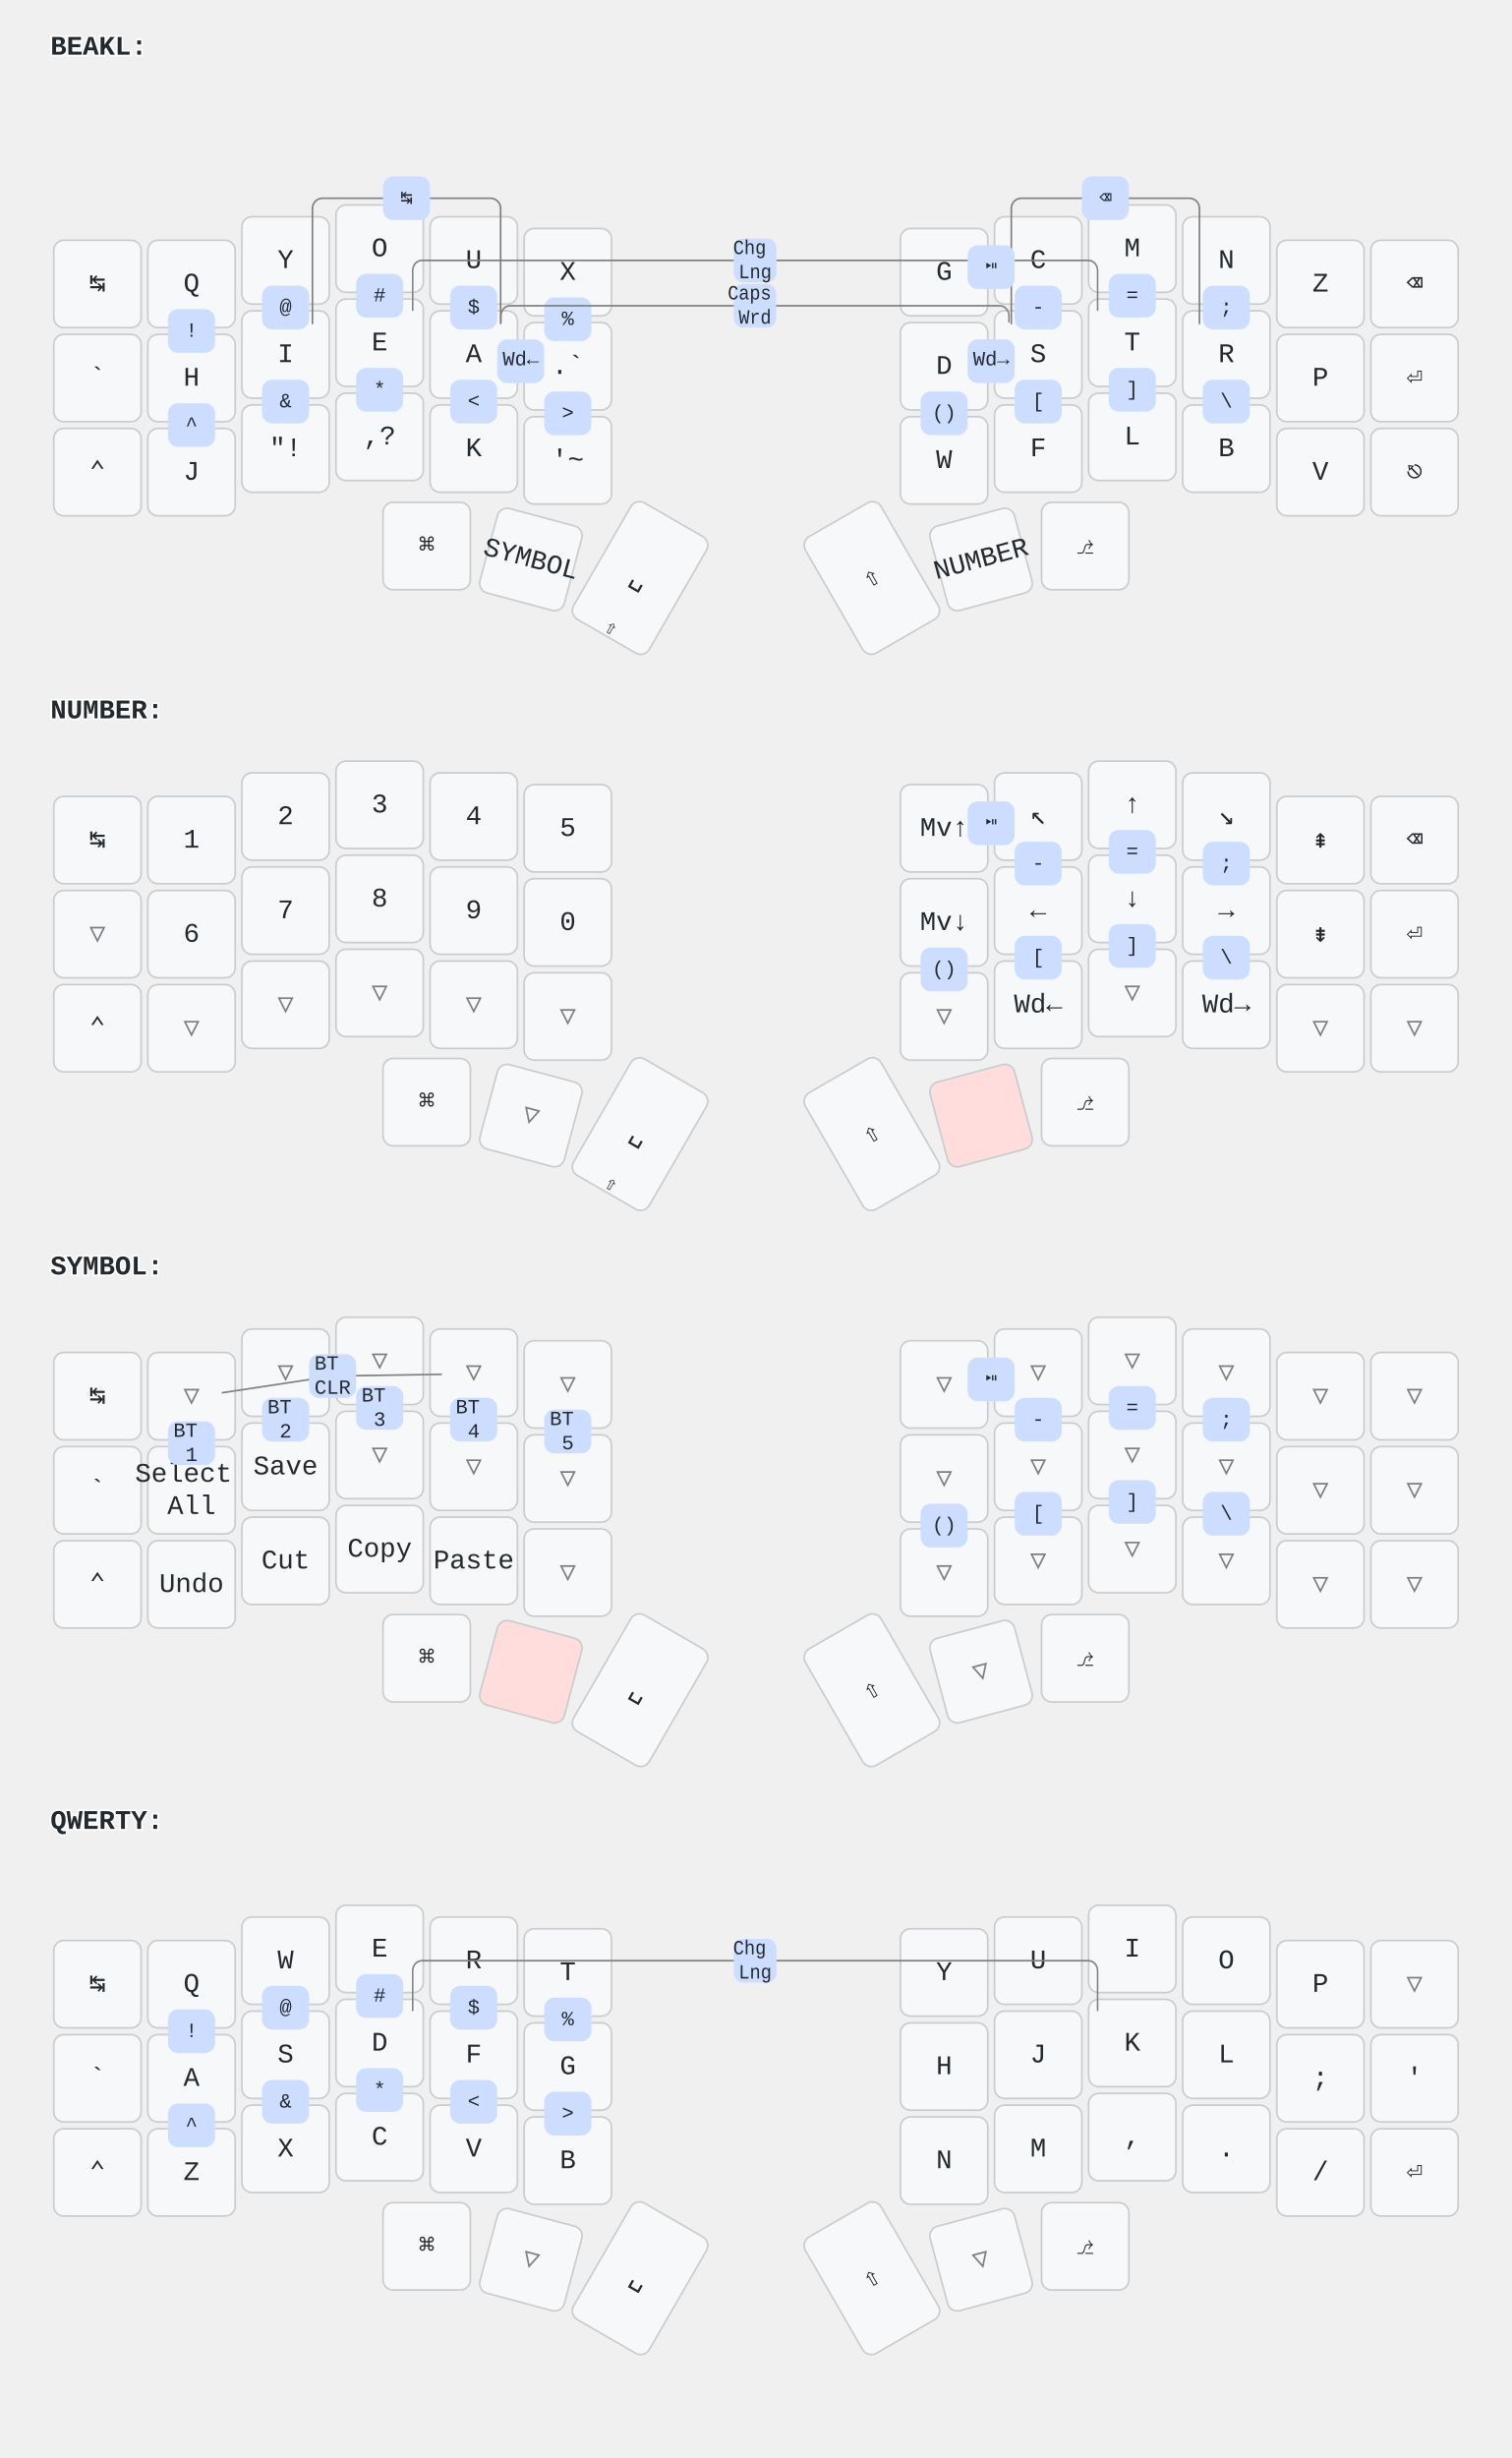
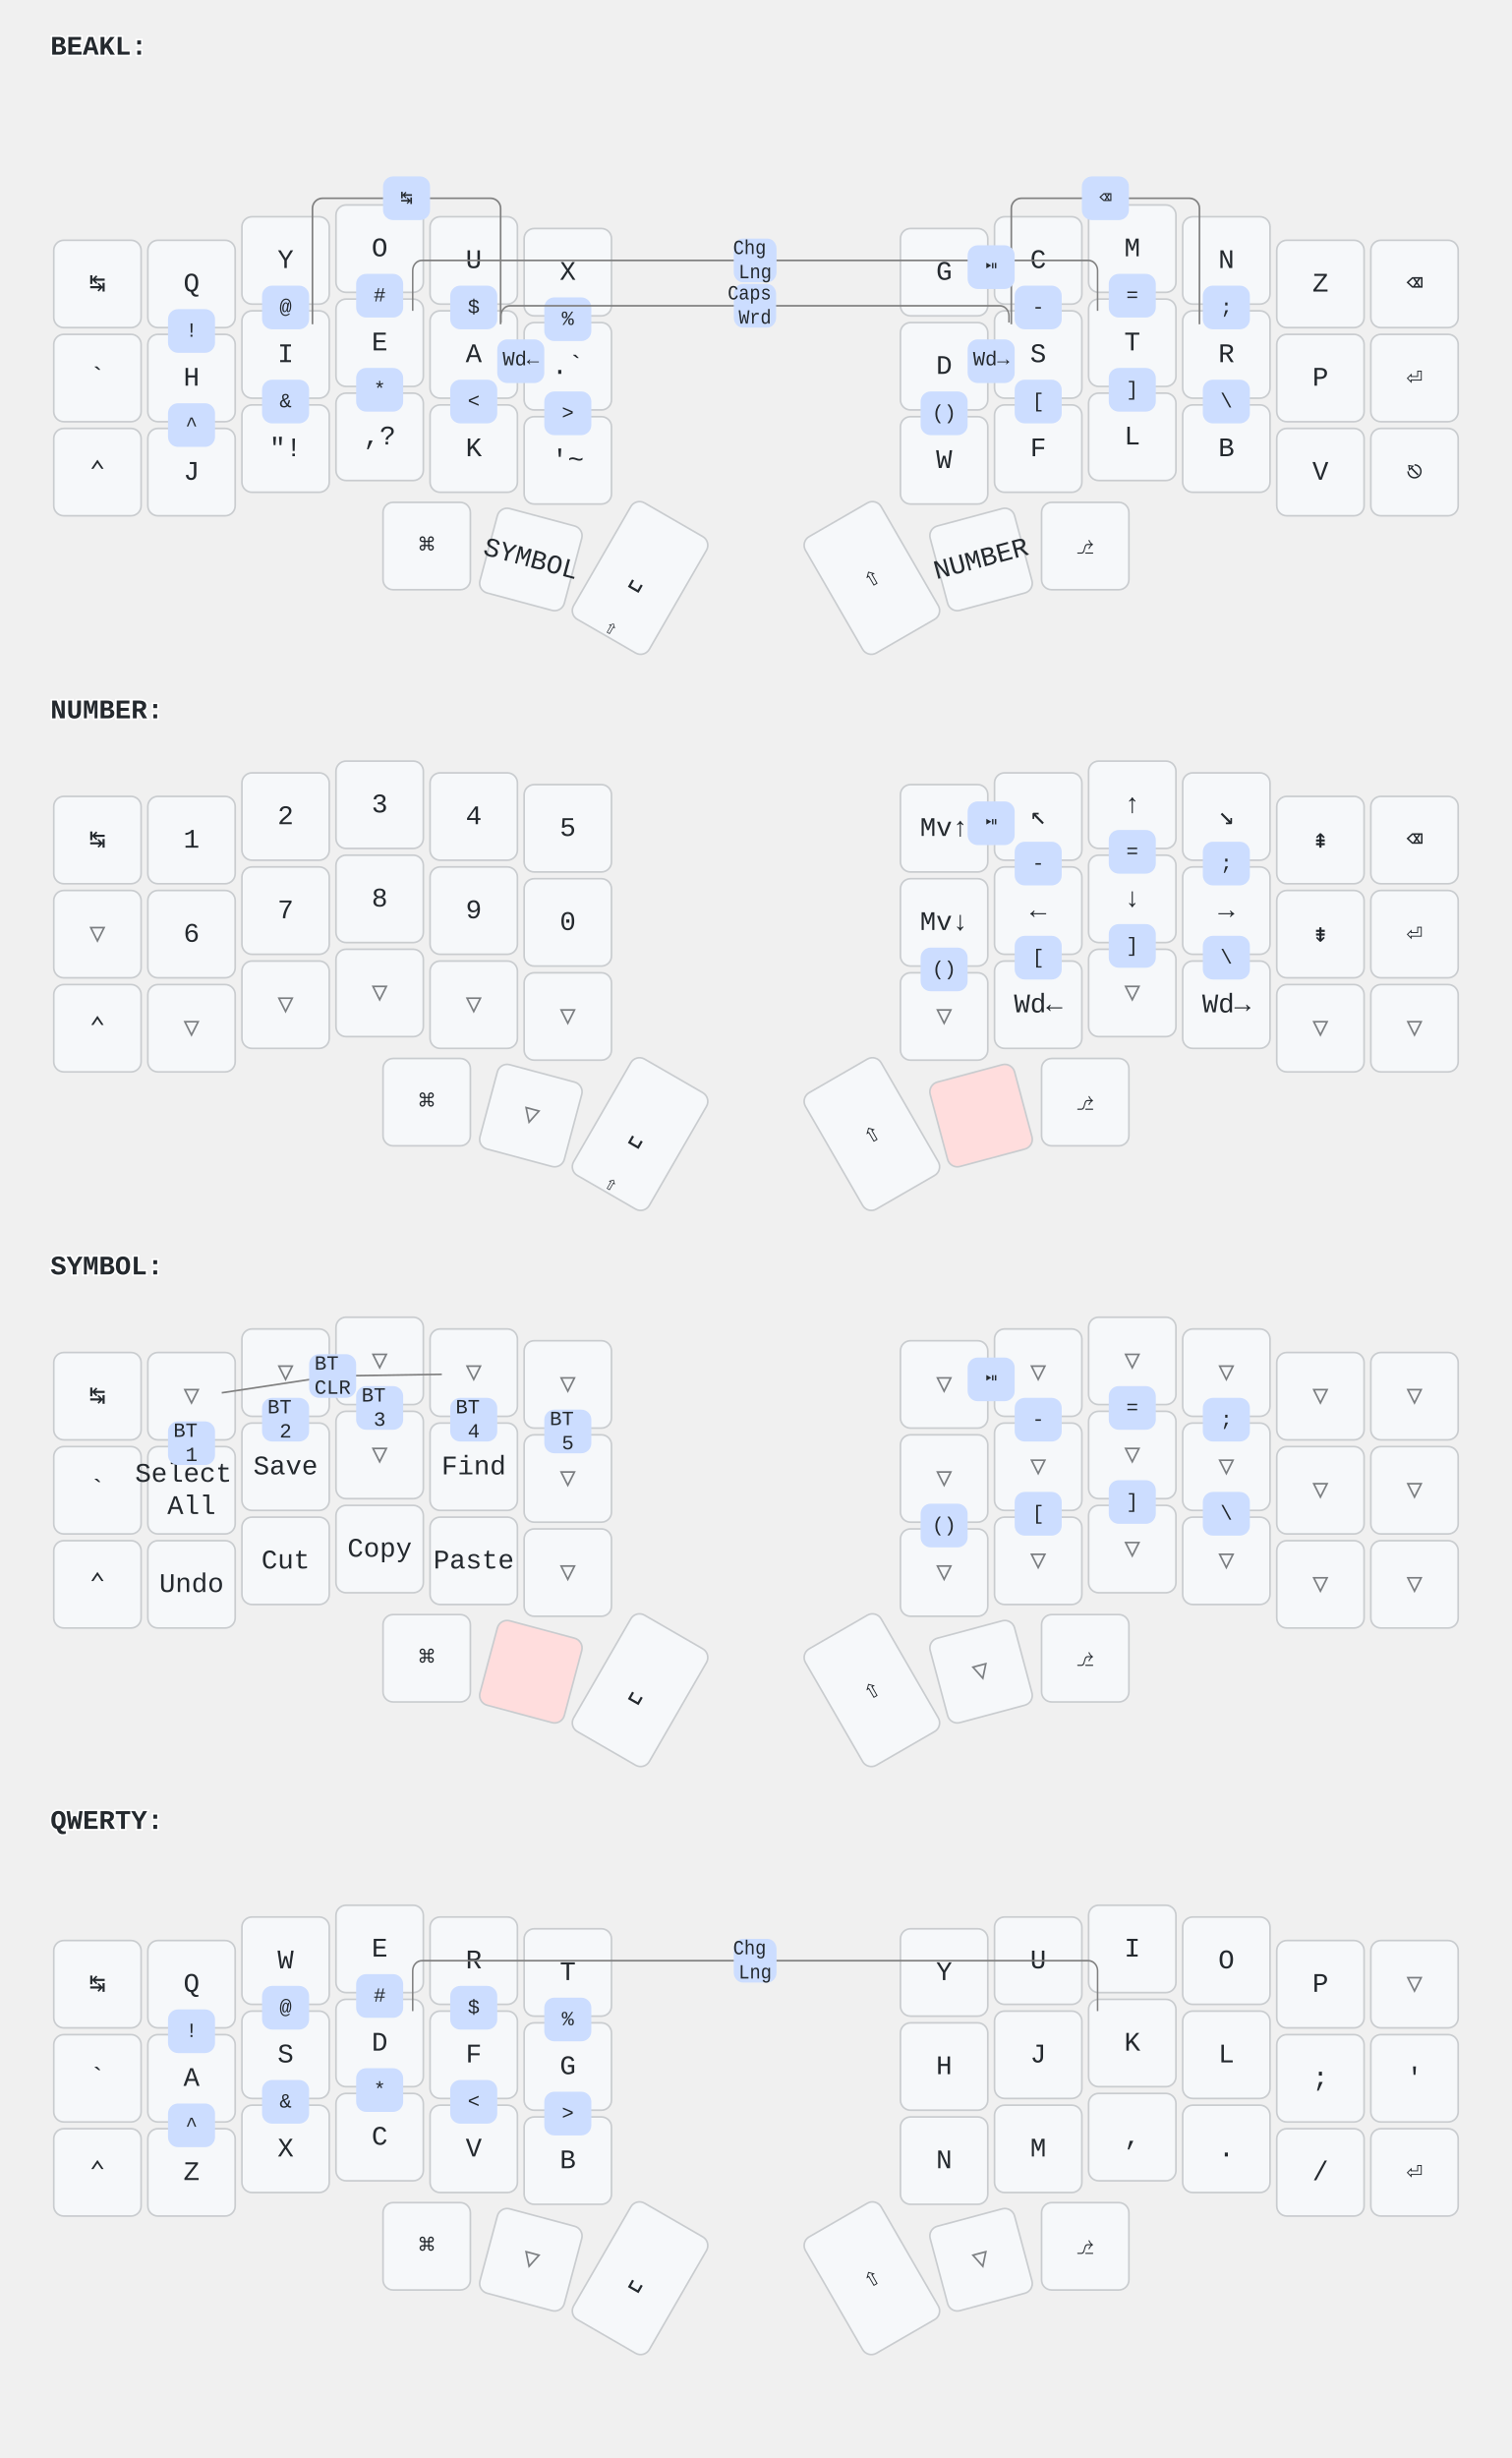
<svg xmlns="http://www.w3.org/2000/svg" width="900" height="1463" viewBox="0 0 900 1463" class="keymap">
  <style>/* inherit to force styles through use tags*/
svg path {
    fill: inherit;
}
/* font and background color specifications */
svg.keymap {
    font-family: 'Fira Mono','SF Mono', SFMono-Regular, ui-monospace, Liberation Mono, 'DejaVu Sans Mono', Menlo, Consolas, monospace;
    font-size: 16px;
    font-kerning: normal;
    text-rendering: optimizeLegibility;
    fill: #24292e;
}

/* default key styling */
rect.key {
    fill: #f6f8fa;
    stroke: #c9cccf;
    stroke-width: 1;
}

/* default key side styling, only used is draw_key_sides is set */
rect.side {
    filter: brightness(90%);
}

/* color accent for combo boxes */
rect.combo {
    fill: #cdf;
}

/* color accent for held keys */
rect.held, rect.combo.held {
    fill: #fdd;
}

/* color accent for ghost (optional) keys */
rect.ghost, rect.combo.ghost {
    stroke-dasharray: 4, 4;
    stroke-width: 2;
}

text {
    text-anchor: middle;
    dominant-baseline: middle;
}

/* styling for layer labels */
text.label {
    font-weight: bold;
    text-anchor: start;
    stroke: white;
    stroke-width: 2;
    paint-order: stroke;
}

/* styling for combo tap, and key hold/shifted label text */
text.combo, text.hold, text.shifted {
    font-size: 12px;
}

text.hold {
    text-anchor: middle;
    dominant-baseline: auto;
}

text.shifted {
    text-anchor: middle;
    dominant-baseline: hanging;
}

/* styling for hold/shifted label text in combo box */
text.combo.hold, text.combo.shifted {
    font-size: 8px;
}

/* lighter symbol for transparent keys */
text.trans {
    fill: #7b7e81;
}

/* styling for combo dendrons */
path.combo {
    stroke-width: 1;
    stroke: gray;
    fill: none;
}

g.combo.tab {
  transform: translate(16px, 0);
}
g.combo.bspc {
  transform: translate(-16px, 0);
}
g.combo.capsw {
  transform: scale(0.9, 1) translate(46px, 0);
}
g.combo.chglen {
  transform: scale(0.91, 1) translate(41px, 0);
}

/* Start Tabler Icons Cleanup */
/* cannot use height/width with glyphs */
.icon-tabler &gt; path {
    fill: inherit;
    stroke: inherit;
}
/* hide tabler's default box */
.icon-tabler &gt; path[stroke="none"][fill="none"] {
    visibility: collapse;
}
/* End Tabler Icons Cleanup */
</style>
  <g transform="translate(30, 0)" class="layer-BEAKL">
    <text x="0" y="28" class="label">BEAKL:</text>
    <g transform="translate(0, 120)">
      <g transform="translate(28, 49)" class="key keypos-0">
        <rect rx="6" ry="6" x="-26" y="-26" width="52" height="52" class="key" />
        <text x="0" y="0" class="key tap">↹</text>
      </g>
      <g transform="translate(84, 49)" class="key keypos-1">
        <rect rx="6" ry="6" x="-26" y="-26" width="52" height="52" class="key" />
        <text x="0" y="0" class="key tap">Q</text>
      </g>
      <g transform="translate(140, 35)" class="key keypos-2">
        <rect rx="6" ry="6" x="-26" y="-26" width="52" height="52" class="key" />
        <text x="0" y="0" class="key tap">Y</text>
      </g>
      <g transform="translate(196, 28)" class="key keypos-3">
        <rect rx="6" ry="6" x="-26" y="-26" width="52" height="52" class="key" />
        <text x="0" y="0" class="key tap">O</text>
      </g>
      <g transform="translate(252, 35)" class="key keypos-4">
        <rect rx="6" ry="6" x="-26" y="-26" width="52" height="52" class="key" />
        <text x="0" y="0" class="key tap">U</text>
      </g>
      <g transform="translate(308, 42)" class="key keypos-5">
        <rect rx="6" ry="6" x="-26" y="-26" width="52" height="52" class="key" />
        <text x="0" y="0" class="key tap">X</text>
      </g>
      <g transform="translate(532, 42)" class="key keypos-6">
        <rect rx="6" ry="6" x="-26" y="-26" width="52" height="52" class="key" />
        <text x="0" y="0" class="key tap">G</text>
      </g>
      <g transform="translate(588, 35)" class="key keypos-7">
        <rect rx="6" ry="6" x="-26" y="-26" width="52" height="52" class="key" />
        <text x="0" y="0" class="key tap">C</text>
      </g>
      <g transform="translate(644, 28)" class="key keypos-8">
        <rect rx="6" ry="6" x="-26" y="-26" width="52" height="52" class="key" />
        <text x="0" y="0" class="key tap">M</text>
      </g>
      <g transform="translate(700, 35)" class="key keypos-9">
        <rect rx="6" ry="6" x="-26" y="-26" width="52" height="52" class="key" />
        <text x="0" y="0" class="key tap">N</text>
      </g>
      <g transform="translate(756, 49)" class="key keypos-10">
        <rect rx="6" ry="6" x="-26" y="-26" width="52" height="52" class="key" />
        <text x="0" y="0" class="key tap">Z</text>
      </g>
      <g transform="translate(812, 49)" class="key keypos-11">
        <rect rx="6" ry="6" x="-26" y="-26" width="52" height="52" class="key" />
        <text x="0" y="0" class="key tap">⌫</text>
      </g>
      <g transform="translate(28, 105)" class="key keypos-12">
        <rect rx="6" ry="6" x="-26" y="-26" width="52" height="52" class="key" />
        <text x="0" y="0" class="key tap">`</text>
      </g>
      <g transform="translate(84, 105)" class="key keypos-13">
        <rect rx="6" ry="6" x="-26" y="-26" width="52" height="52" class="key" />
        <text x="0" y="0" class="key tap">H</text>
      </g>
      <g transform="translate(140, 91)" class="key keypos-14">
        <rect rx="6" ry="6" x="-26" y="-26" width="52" height="52" class="key" />
        <text x="0" y="0" class="key tap">I</text>
      </g>
      <g transform="translate(196, 84)" class="key keypos-15">
        <rect rx="6" ry="6" x="-26" y="-26" width="52" height="52" class="key" />
        <text x="0" y="0" class="key tap">E</text>
      </g>
      <g transform="translate(252, 91)" class="key keypos-16">
        <rect rx="6" ry="6" x="-26" y="-26" width="52" height="52" class="key" />
        <text x="0" y="0" class="key tap">A</text>
      </g>
      <g transform="translate(308, 98)" class="key keypos-17">
        <rect rx="6" ry="6" x="-26" y="-26" width="52" height="52" class="key" />
        <text x="0" y="0" class="key tap">.`</text>
      </g>
      <g transform="translate(532, 98)" class="key keypos-18">
        <rect rx="6" ry="6" x="-26" y="-26" width="52" height="52" class="key" />
        <text x="0" y="0" class="key tap">D</text>
      </g>
      <g transform="translate(588, 91)" class="key keypos-19">
        <rect rx="6" ry="6" x="-26" y="-26" width="52" height="52" class="key" />
        <text x="0" y="0" class="key tap">S</text>
      </g>
      <g transform="translate(644, 84)" class="key keypos-20">
        <rect rx="6" ry="6" x="-26" y="-26" width="52" height="52" class="key" />
        <text x="0" y="0" class="key tap">T</text>
      </g>
      <g transform="translate(700, 91)" class="key keypos-21">
        <rect rx="6" ry="6" x="-26" y="-26" width="52" height="52" class="key" />
        <text x="0" y="0" class="key tap">R</text>
      </g>
      <g transform="translate(756, 105)" class="key keypos-22">
        <rect rx="6" ry="6" x="-26" y="-26" width="52" height="52" class="key" />
        <text x="0" y="0" class="key tap">P</text>
      </g>
      <g transform="translate(812, 105)" class="key keypos-23">
        <rect rx="6" ry="6" x="-26" y="-26" width="52" height="52" class="key" />
        <text x="0" y="0" class="key tap">⏎</text>
      </g>
      <g transform="translate(28, 161)" class="key keypos-24">
        <rect rx="6" ry="6" x="-26" y="-26" width="52" height="52" class="key" />
        <text x="0" y="0" class="key tap">⌃</text>
      </g>
      <g transform="translate(84, 161)" class="key keypos-25">
        <rect rx="6" ry="6" x="-26" y="-26" width="52" height="52" class="key" />
        <text x="0" y="0" class="key tap">J</text>
      </g>
      <g transform="translate(140, 147)" class="key keypos-26">
        <rect rx="6" ry="6" x="-26" y="-26" width="52" height="52" class="key" />
        <text x="0" y="0" class="key tap">"!</text>
      </g>
      <g transform="translate(196, 140)" class="key keypos-27">
        <rect rx="6" ry="6" x="-26" y="-26" width="52" height="52" class="key" />
        <text x="0" y="0" class="key tap">,?</text>
      </g>
      <g transform="translate(252, 147)" class="key keypos-28">
        <rect rx="6" ry="6" x="-26" y="-26" width="52" height="52" class="key" />
        <text x="0" y="0" class="key tap">K</text>
      </g>
      <g transform="translate(308, 154)" class="key keypos-29">
        <rect rx="6" ry="6" x="-26" y="-26" width="52" height="52" class="key" />
        <text x="0" y="0" class="key tap">'~</text>
      </g>
      <g transform="translate(532, 154)" class="key keypos-30">
        <rect rx="6" ry="6" x="-26" y="-26" width="52" height="52" class="key" />
        <text x="0" y="0" class="key tap">W</text>
      </g>
      <g transform="translate(588, 147)" class="key keypos-31">
        <rect rx="6" ry="6" x="-26" y="-26" width="52" height="52" class="key" />
        <text x="0" y="0" class="key tap">F</text>
      </g>
      <g transform="translate(644, 140)" class="key keypos-32">
        <rect rx="6" ry="6" x="-26" y="-26" width="52" height="52" class="key" />
        <text x="0" y="0" class="key tap">L</text>
      </g>
      <g transform="translate(700, 147)" class="key keypos-33">
        <rect rx="6" ry="6" x="-26" y="-26" width="52" height="52" class="key" />
        <text x="0" y="0" class="key tap">B</text>
      </g>
      <g transform="translate(756, 161)" class="key keypos-34">
        <rect rx="6" ry="6" x="-26" y="-26" width="52" height="52" class="key" />
        <text x="0" y="0" class="key tap">V</text>
      </g>
      <g transform="translate(812, 161)" class="key keypos-35">
        <rect rx="6" ry="6" x="-26" y="-26" width="52" height="52" class="key" />
        <text x="0" y="0" class="key tap">⎋</text>
      </g>
      <g transform="translate(224, 205)" class="key keypos-36">
        <rect rx="6" ry="6" x="-26" y="-26" width="52" height="52" class="key" />
        <text x="0" y="0" class="key tap">⌘</text>
      </g>
      <g transform="translate(286, 213) rotate(15.0)" class="key keypos-37">
        <rect rx="6" ry="6" x="-26" y="-26" width="52" height="52" class="key" />
        <text x="0" y="0" class="key tap">SYMBOL</text>
      </g>
      <g transform="translate(351, 224) rotate(30.0)" class="key keypos-38">
        <rect rx="6" ry="6" x="-26" y="-40" width="52" height="80" class="key" />
        <text x="0" y="0" class="key tap">␣</text>
        <text x="0" y="38" class="key hold">⇧</text>
      </g>
      <g transform="translate(489, 224) rotate(-30.0)" class="key keypos-39">
        <rect rx="6" ry="6" x="-26" y="-40" width="52" height="80" class="key" />
        <text x="0" y="0" class="key tap">⇧</text>
      </g>
      <g transform="translate(554, 213) rotate(-15.0)" class="key keypos-40">
        <rect rx="6" ry="6" x="-26" y="-26" width="52" height="52" class="key" />
        <text x="0" y="0" class="key tap">NUMBER</text>
      </g>
      <g transform="translate(616, 205)" class="key keypos-41">
        <rect rx="6" ry="6" x="-26" y="-26" width="52" height="52" class="key" />
        <text x="0" y="0" class="key tap">⎇</text>
      </g>
      <g class="combo combopos-0">
        <rect rx="6" ry="6" x="70" y="64" width="28" height="26" class="combo" />
        <text x="84" y="77" class="combo tap">!</text>
      </g>
      <g class="combo combopos-1">
        <rect rx="6" ry="6" x="126" y="50" width="28" height="26" class="combo" />
        <text x="140" y="63" class="combo tap">@</text>
      </g>
      <g class="combo combopos-2">
        <rect rx="6" ry="6" x="182" y="43" width="28" height="26" class="combo" />
        <text x="196" y="56" class="combo tap">#</text>
      </g>
      <g class="combo combopos-3">
        <rect rx="6" ry="6" x="238" y="50" width="28" height="26" class="combo" />
        <text x="252" y="63" class="combo tap">$</text>
      </g>
      <g class="combo combopos-4">
        <rect rx="6" ry="6" x="294" y="57" width="28" height="26" class="combo" />
        <text x="308" y="70" class="combo tap">%</text>
      </g>
      <g class="combo combopos-5">
        <rect rx="6" ry="6" x="70" y="120" width="28" height="26" class="combo" />
        <text x="84" y="133" class="combo tap">^</text>
      </g>
      <g class="combo combopos-6">
        <rect rx="6" ry="6" x="126" y="106" width="28" height="26" class="combo" />
        <text x="140" y="119" class="combo tap">&amp;</text>
      </g>
      <g class="combo combopos-7">
        <rect rx="6" ry="6" x="182" y="99" width="28" height="26" class="combo" />
        <text x="196" y="112" class="combo tap">*</text>
      </g>
      <g class="combo combopos-8">
        <rect rx="6" ry="6" x="238" y="106" width="28" height="26" class="combo" />
        <text x="252" y="119" class="combo tap">&lt;</text>
      </g>
      <g class="combo combopos-9">
        <rect rx="6" ry="6" x="294" y="113" width="28" height="26" class="combo" />
        <text x="308" y="126" class="combo tap">&gt;</text>
      </g>
      <g class="combo tab combopos-10">
        <path d="M196,-2 h-50 a6.0,6.0 0 0 0 -6.0,6.0 v69" class="combo" />
        <path d="M196,-2 h50 a6.0,6.0 0 0 1 6.0,6.0 v69" class="combo" />
        <rect rx="6" ry="6" x="182" y="-15" width="28" height="26" class="combo tab" />
        <text x="196" y="-2" class="combo tab tap">↹</text>
      </g>
      <g class="combo bspc combopos-11">
        <path d="M644,-2 h-50 a6.0,6.0 0 0 0 -6.0,6.0 v69" class="combo" />
        <path d="M644,-2 h50 a6.0,6.0 0 0 1 6.0,6.0 v69" class="combo" />
        <rect rx="6" ry="6" x="630" y="-15" width="28" height="26" class="combo bspc" />
        <text x="644" y="-2" class="combo bspc tap">⌫</text>
      </g>
      <g class="combo capsw combopos-12">
        <path d="M420,62 h-162 a6.0,6.0 0 0 0 -6.0,6.0 v4" class="combo" />
        <path d="M420,62 h162 a6.0,6.0 0 0 1 6.0,6.0 v4" class="combo" />
        <rect rx="6" ry="6" x="406" y="49" width="28" height="26" class="combo capsw" />
        <text x="420" y="62" class="combo capsw tap">
          <tspan x="420" dy="-0.6em">Caps</tspan>
          <tspan x="420" dy="1.2em">Wrd</tspan>
        </text>
      </g>
      <g class="combo chglen combopos-13">
        <path d="M420,35 h-218 a6.0,6.0 0 0 0 -6.0,6.0 v24" class="combo" />
        <path d="M420,35 h218 a6.0,6.0 0 0 1 6.0,6.0 v24" class="combo" />
        <rect rx="6" ry="6" x="406" y="22" width="28" height="26" class="combo chglen" />
        <text x="420" y="35" class="combo chglen tap">
          <tspan x="420" dy="-0.6em">Chg</tspan>
          <tspan x="420" dy="1.2em">Lng</tspan>
        </text>
      </g>
      <g class="combo combopos-14">
        <rect rx="6" ry="6" x="266" y="82" width="28" height="26" class="combo" />
        <text x="280" y="94" class="combo tap">Wd←</text>
      </g>
      <g class="combo combopos-15">
        <rect rx="6" ry="6" x="546" y="82" width="28" height="26" class="combo" />
        <text x="560" y="94" class="combo tap">Wd→</text>
      </g>
      <g class="combo combopos-16">
        <rect rx="6" ry="6" x="574" y="50" width="28" height="26" class="combo" />
        <text x="588" y="63" class="combo tap">-</text>
      </g>
      <g class="combo combopos-17">
        <rect rx="6" ry="6" x="630" y="43" width="28" height="26" class="combo" />
        <text x="644" y="56" class="combo tap">=</text>
      </g>
      <g class="combo combopos-18">
        <rect rx="6" ry="6" x="686" y="50" width="28" height="26" class="combo" />
        <text x="700" y="63" class="combo tap">;</text>
      </g>
      <g class="combo combopos-19">
        <rect rx="6" ry="6" x="574" y="106" width="28" height="26" class="combo" />
        <text x="588" y="119" class="combo tap">[</text>
      </g>
      <g class="combo combopos-20">
        <rect rx="6" ry="6" x="630" y="99" width="28" height="26" class="combo" />
        <text x="644" y="112" class="combo tap">]</text>
      </g>
      <g class="combo combopos-21">
        <rect rx="6" ry="6" x="686" y="106" width="28" height="26" class="combo" />
        <text x="700" y="119" class="combo tap">\</text>
      </g>
      <g class="combo combopos-22">
        <rect rx="6" ry="6" x="518" y="113" width="28" height="26" class="combo" />
        <text x="532" y="126" class="combo tap">()</text>
      </g>
      <g class="combo combopos-23">
        <rect rx="6" ry="6" x="546" y="26" width="28" height="26" class="combo" />
        <text x="560" y="38" class="combo tap">⏯</text>
      </g>
    </g>
  </g>
  <g transform="translate(30, 395)" class="layer-NUMBER">
    <text x="0" y="28" class="label">NUMBER:</text>
    <g transform="translate(0, 56)">
      <g transform="translate(28, 49)" class="key keypos-0">
        <rect rx="6" ry="6" x="-26" y="-26" width="52" height="52" class="key" />
        <text x="0" y="0" class="key tap">↹</text>
      </g>
      <g transform="translate(84, 49)" class="key keypos-1">
        <rect rx="6" ry="6" x="-26" y="-26" width="52" height="52" class="key" />
        <text x="0" y="0" class="key tap">1</text>
      </g>
      <g transform="translate(140, 35)" class="key keypos-2">
        <rect rx="6" ry="6" x="-26" y="-26" width="52" height="52" class="key" />
        <text x="0" y="0" class="key tap">2</text>
      </g>
      <g transform="translate(196, 28)" class="key keypos-3">
        <rect rx="6" ry="6" x="-26" y="-26" width="52" height="52" class="key" />
        <text x="0" y="0" class="key tap">3</text>
      </g>
      <g transform="translate(252, 35)" class="key keypos-4">
        <rect rx="6" ry="6" x="-26" y="-26" width="52" height="52" class="key" />
        <text x="0" y="0" class="key tap">4</text>
      </g>
      <g transform="translate(308, 42)" class="key keypos-5">
        <rect rx="6" ry="6" x="-26" y="-26" width="52" height="52" class="key" />
        <text x="0" y="0" class="key tap">5</text>
      </g>
      <g transform="translate(532, 42)" class="key keypos-6">
        <rect rx="6" ry="6" x="-26" y="-26" width="52" height="52" class="key" />
        <text x="0" y="0" class="key tap">Mv↑</text>
      </g>
      <g transform="translate(588, 35)" class="key keypos-7">
        <rect rx="6" ry="6" x="-26" y="-26" width="52" height="52" class="key" />
        <text x="0" y="0" class="key tap">↖</text>
      </g>
      <g transform="translate(644, 28)" class="key keypos-8">
        <rect rx="6" ry="6" x="-26" y="-26" width="52" height="52" class="key" />
        <text x="0" y="0" class="key tap">↑</text>
      </g>
      <g transform="translate(700, 35)" class="key keypos-9">
        <rect rx="6" ry="6" x="-26" y="-26" width="52" height="52" class="key" />
        <text x="0" y="0" class="key tap">↘</text>
      </g>
      <g transform="translate(756, 49)" class="key keypos-10">
        <rect rx="6" ry="6" x="-26" y="-26" width="52" height="52" class="key" />
        <text x="0" y="0" class="key tap">⇞</text>
      </g>
      <g transform="translate(812, 49)" class="key keypos-11">
        <rect rx="6" ry="6" x="-26" y="-26" width="52" height="52" class="key" />
        <text x="0" y="0" class="key tap">⌫</text>
      </g>
      <g transform="translate(28, 105)" class="key trans keypos-12">
        <rect rx="6" ry="6" x="-26" y="-26" width="52" height="52" class="key trans" />
        <text x="0" y="0" class="key trans tap">▽</text>
      </g>
      <g transform="translate(84, 105)" class="key keypos-13">
        <rect rx="6" ry="6" x="-26" y="-26" width="52" height="52" class="key" />
        <text x="0" y="0" class="key tap">6</text>
      </g>
      <g transform="translate(140, 91)" class="key keypos-14">
        <rect rx="6" ry="6" x="-26" y="-26" width="52" height="52" class="key" />
        <text x="0" y="0" class="key tap">7</text>
      </g>
      <g transform="translate(196, 84)" class="key keypos-15">
        <rect rx="6" ry="6" x="-26" y="-26" width="52" height="52" class="key" />
        <text x="0" y="0" class="key tap">8</text>
      </g>
      <g transform="translate(252, 91)" class="key keypos-16">
        <rect rx="6" ry="6" x="-26" y="-26" width="52" height="52" class="key" />
        <text x="0" y="0" class="key tap">9</text>
      </g>
      <g transform="translate(308, 98)" class="key keypos-17">
        <rect rx="6" ry="6" x="-26" y="-26" width="52" height="52" class="key" />
        <text x="0" y="0" class="key tap">0</text>
      </g>
      <g transform="translate(532, 98)" class="key keypos-18">
        <rect rx="6" ry="6" x="-26" y="-26" width="52" height="52" class="key" />
        <text x="0" y="0" class="key tap">Mv↓</text>
      </g>
      <g transform="translate(588, 91)" class="key keypos-19">
        <rect rx="6" ry="6" x="-26" y="-26" width="52" height="52" class="key" />
        <text x="0" y="0" class="key tap">←</text>
      </g>
      <g transform="translate(644, 84)" class="key keypos-20">
        <rect rx="6" ry="6" x="-26" y="-26" width="52" height="52" class="key" />
        <text x="0" y="0" class="key tap">↓</text>
      </g>
      <g transform="translate(700, 91)" class="key keypos-21">
        <rect rx="6" ry="6" x="-26" y="-26" width="52" height="52" class="key" />
        <text x="0" y="0" class="key tap">→</text>
      </g>
      <g transform="translate(756, 105)" class="key keypos-22">
        <rect rx="6" ry="6" x="-26" y="-26" width="52" height="52" class="key" />
        <text x="0" y="0" class="key tap">⇟</text>
      </g>
      <g transform="translate(812, 105)" class="key keypos-23">
        <rect rx="6" ry="6" x="-26" y="-26" width="52" height="52" class="key" />
        <text x="0" y="0" class="key tap">⏎</text>
      </g>
      <g transform="translate(28, 161)" class="key keypos-24">
        <rect rx="6" ry="6" x="-26" y="-26" width="52" height="52" class="key" />
        <text x="0" y="0" class="key tap">⌃</text>
      </g>
      <g transform="translate(84, 161)" class="key trans keypos-25">
        <rect rx="6" ry="6" x="-26" y="-26" width="52" height="52" class="key trans" />
        <text x="0" y="0" class="key trans tap">▽</text>
      </g>
      <g transform="translate(140, 147)" class="key trans keypos-26">
        <rect rx="6" ry="6" x="-26" y="-26" width="52" height="52" class="key trans" />
        <text x="0" y="0" class="key trans tap">▽</text>
      </g>
      <g transform="translate(196, 140)" class="key trans keypos-27">
        <rect rx="6" ry="6" x="-26" y="-26" width="52" height="52" class="key trans" />
        <text x="0" y="0" class="key trans tap">▽</text>
      </g>
      <g transform="translate(252, 147)" class="key trans keypos-28">
        <rect rx="6" ry="6" x="-26" y="-26" width="52" height="52" class="key trans" />
        <text x="0" y="0" class="key trans tap">▽</text>
      </g>
      <g transform="translate(308, 154)" class="key trans keypos-29">
        <rect rx="6" ry="6" x="-26" y="-26" width="52" height="52" class="key trans" />
        <text x="0" y="0" class="key trans tap">▽</text>
      </g>
      <g transform="translate(532, 154)" class="key trans keypos-30">
        <rect rx="6" ry="6" x="-26" y="-26" width="52" height="52" class="key trans" />
        <text x="0" y="0" class="key trans tap">▽</text>
      </g>
      <g transform="translate(588, 147)" class="key keypos-31">
        <rect rx="6" ry="6" x="-26" y="-26" width="52" height="52" class="key" />
        <text x="0" y="0" class="key tap">Wd←</text>
      </g>
      <g transform="translate(644, 140)" class="key trans keypos-32">
        <rect rx="6" ry="6" x="-26" y="-26" width="52" height="52" class="key trans" />
        <text x="0" y="0" class="key trans tap">▽</text>
      </g>
      <g transform="translate(700, 147)" class="key keypos-33">
        <rect rx="6" ry="6" x="-26" y="-26" width="52" height="52" class="key" />
        <text x="0" y="0" class="key tap">Wd→</text>
      </g>
      <g transform="translate(756, 161)" class="key trans keypos-34">
        <rect rx="6" ry="6" x="-26" y="-26" width="52" height="52" class="key trans" />
        <text x="0" y="0" class="key trans tap">▽</text>
      </g>
      <g transform="translate(812, 161)" class="key trans keypos-35">
        <rect rx="6" ry="6" x="-26" y="-26" width="52" height="52" class="key trans" />
        <text x="0" y="0" class="key trans tap">▽</text>
      </g>
      <g transform="translate(224, 205)" class="key keypos-36">
        <rect rx="6" ry="6" x="-26" y="-26" width="52" height="52" class="key" />
        <text x="0" y="0" class="key tap">⌘</text>
      </g>
      <g transform="translate(286, 213) rotate(15.0)" class="key trans keypos-37">
        <rect rx="6" ry="6" x="-26" y="-26" width="52" height="52" class="key trans" />
        <text x="0" y="0" class="key trans tap">▽</text>
      </g>
      <g transform="translate(351, 224) rotate(30.0)" class="key keypos-38">
        <rect rx="6" ry="6" x="-26" y="-40" width="52" height="80" class="key" />
        <text x="0" y="0" class="key tap">␣</text>
        <text x="0" y="38" class="key hold">⇧</text>
      </g>
      <g transform="translate(489, 224) rotate(-30.0)" class="key keypos-39">
        <rect rx="6" ry="6" x="-26" y="-40" width="52" height="80" class="key" />
        <text x="0" y="0" class="key tap">⇧</text>
      </g>
      <g transform="translate(554, 213) rotate(-15.0)" class="key held keypos-40">
        <rect rx="6" ry="6" x="-26" y="-26" width="52" height="52" class="key held" />
      </g>
      <g transform="translate(616, 205)" class="key keypos-41">
        <rect rx="6" ry="6" x="-26" y="-26" width="52" height="52" class="key" />
        <text x="0" y="0" class="key tap">⎇</text>
      </g>
      <g class="combo combopos-0">
        <rect rx="6" ry="6" x="574" y="50" width="28" height="26" class="combo" />
        <text x="588" y="63" class="combo tap">-</text>
      </g>
      <g class="combo combopos-1">
        <rect rx="6" ry="6" x="630" y="43" width="28" height="26" class="combo" />
        <text x="644" y="56" class="combo tap">=</text>
      </g>
      <g class="combo combopos-2">
        <rect rx="6" ry="6" x="686" y="50" width="28" height="26" class="combo" />
        <text x="700" y="63" class="combo tap">;</text>
      </g>
      <g class="combo combopos-3">
        <rect rx="6" ry="6" x="574" y="106" width="28" height="26" class="combo" />
        <text x="588" y="119" class="combo tap">[</text>
      </g>
      <g class="combo combopos-4">
        <rect rx="6" ry="6" x="630" y="99" width="28" height="26" class="combo" />
        <text x="644" y="112" class="combo tap">]</text>
      </g>
      <g class="combo combopos-5">
        <rect rx="6" ry="6" x="686" y="106" width="28" height="26" class="combo" />
        <text x="700" y="119" class="combo tap">\</text>
      </g>
      <g class="combo combopos-6">
        <rect rx="6" ry="6" x="518" y="113" width="28" height="26" class="combo" />
        <text x="532" y="126" class="combo tap">()</text>
      </g>
      <g class="combo combopos-7">
        <rect rx="6" ry="6" x="546" y="26" width="28" height="26" class="combo" />
        <text x="560" y="38" class="combo tap">⏯</text>
      </g>
    </g>
  </g>
  <g transform="translate(30, 726)" class="layer-SYMBOL">
    <text x="0" y="28" class="label">SYMBOL:</text>
    <g transform="translate(0, 56)">
      <g transform="translate(28, 49)" class="key keypos-0">
        <rect rx="6" ry="6" x="-26" y="-26" width="52" height="52" class="key" />
        <text x="0" y="0" class="key tap">↹</text>
      </g>
      <g transform="translate(84, 49)" class="key trans keypos-1">
        <rect rx="6" ry="6" x="-26" y="-26" width="52" height="52" class="key trans" />
        <text x="0" y="0" class="key trans tap">▽</text>
      </g>
      <g transform="translate(140, 35)" class="key trans keypos-2">
        <rect rx="6" ry="6" x="-26" y="-26" width="52" height="52" class="key trans" />
        <text x="0" y="0" class="key trans tap">▽</text>
      </g>
      <g transform="translate(196, 28)" class="key trans keypos-3">
        <rect rx="6" ry="6" x="-26" y="-26" width="52" height="52" class="key trans" />
        <text x="0" y="0" class="key trans tap">▽</text>
      </g>
      <g transform="translate(252, 35)" class="key trans keypos-4">
        <rect rx="6" ry="6" x="-26" y="-26" width="52" height="52" class="key trans" />
        <text x="0" y="0" class="key trans tap">▽</text>
      </g>
      <g transform="translate(308, 42)" class="key trans keypos-5">
        <rect rx="6" ry="6" x="-26" y="-26" width="52" height="52" class="key trans" />
        <text x="0" y="0" class="key trans tap">▽</text>
      </g>
      <g transform="translate(532, 42)" class="key trans keypos-6">
        <rect rx="6" ry="6" x="-26" y="-26" width="52" height="52" class="key trans" />
        <text x="0" y="0" class="key trans tap">▽</text>
      </g>
      <g transform="translate(588, 35)" class="key trans keypos-7">
        <rect rx="6" ry="6" x="-26" y="-26" width="52" height="52" class="key trans" />
        <text x="0" y="0" class="key trans tap">▽</text>
      </g>
      <g transform="translate(644, 28)" class="key trans keypos-8">
        <rect rx="6" ry="6" x="-26" y="-26" width="52" height="52" class="key trans" />
        <text x="0" y="0" class="key trans tap">▽</text>
      </g>
      <g transform="translate(700, 35)" class="key trans keypos-9">
        <rect rx="6" ry="6" x="-26" y="-26" width="52" height="52" class="key trans" />
        <text x="0" y="0" class="key trans tap">▽</text>
      </g>
      <g transform="translate(756, 49)" class="key trans keypos-10">
        <rect rx="6" ry="6" x="-26" y="-26" width="52" height="52" class="key trans" />
        <text x="0" y="0" class="key trans tap">▽</text>
      </g>
      <g transform="translate(812, 49)" class="key trans keypos-11">
        <rect rx="6" ry="6" x="-26" y="-26" width="52" height="52" class="key trans" />
        <text x="0" y="0" class="key trans tap">▽</text>
      </g>
      <g transform="translate(28, 105)" class="key keypos-12">
        <rect rx="6" ry="6" x="-26" y="-26" width="52" height="52" class="key" />
        <text x="0" y="0" class="key tap">`</text>
      </g>
      <g transform="translate(84, 105)" class="key keypos-13">
        <rect rx="6" ry="6" x="-26" y="-26" width="52" height="52" class="key" />
        <text x="0" y="0" class="key tap">
          <tspan x="0" dy="-0.6em">Select</tspan>
          <tspan x="0" dy="1.2em">All</tspan>
        </text>
      </g>
      <g transform="translate(140, 91)" class="key keypos-14">
        <rect rx="6" ry="6" x="-26" y="-26" width="52" height="52" class="key" />
        <text x="0" y="0" class="key tap">Save</text>
      </g>
      <g transform="translate(196, 84)" class="key trans keypos-15">
        <rect rx="6" ry="6" x="-26" y="-26" width="52" height="52" class="key trans" />
        <text x="0" y="0" class="key trans tap">▽</text>
      </g>
-       <g transform="translate(252, 91)" class="key trans keypos-16">
-         <rect rx="6" ry="6" x="-26" y="-26" width="52" height="52" class="key trans" />
-         <text x="0" y="0" class="key trans tap">▽</text>
+       <g transform="translate(252, 91)" class="key keypos-16">
+         <rect rx="6" ry="6" x="-26" y="-26" width="52" height="52" class="key" />
+         <text x="0" y="0" class="key tap">Find</text>
      </g>
      <g transform="translate(308, 98)" class="key trans keypos-17">
        <rect rx="6" ry="6" x="-26" y="-26" width="52" height="52" class="key trans" />
        <text x="0" y="0" class="key trans tap">▽</text>
      </g>
      <g transform="translate(532, 98)" class="key trans keypos-18">
        <rect rx="6" ry="6" x="-26" y="-26" width="52" height="52" class="key trans" />
        <text x="0" y="0" class="key trans tap">▽</text>
      </g>
      <g transform="translate(588, 91)" class="key trans keypos-19">
        <rect rx="6" ry="6" x="-26" y="-26" width="52" height="52" class="key trans" />
        <text x="0" y="0" class="key trans tap">▽</text>
      </g>
      <g transform="translate(644, 84)" class="key trans keypos-20">
        <rect rx="6" ry="6" x="-26" y="-26" width="52" height="52" class="key trans" />
        <text x="0" y="0" class="key trans tap">▽</text>
      </g>
      <g transform="translate(700, 91)" class="key trans keypos-21">
        <rect rx="6" ry="6" x="-26" y="-26" width="52" height="52" class="key trans" />
        <text x="0" y="0" class="key trans tap">▽</text>
      </g>
      <g transform="translate(756, 105)" class="key trans keypos-22">
        <rect rx="6" ry="6" x="-26" y="-26" width="52" height="52" class="key trans" />
        <text x="0" y="0" class="key trans tap">▽</text>
      </g>
      <g transform="translate(812, 105)" class="key trans keypos-23">
        <rect rx="6" ry="6" x="-26" y="-26" width="52" height="52" class="key trans" />
        <text x="0" y="0" class="key trans tap">▽</text>
      </g>
      <g transform="translate(28, 161)" class="key keypos-24">
        <rect rx="6" ry="6" x="-26" y="-26" width="52" height="52" class="key" />
        <text x="0" y="0" class="key tap">⌃</text>
      </g>
      <g transform="translate(84, 161)" class="key keypos-25">
        <rect rx="6" ry="6" x="-26" y="-26" width="52" height="52" class="key" />
        <text x="0" y="0" class="key tap">Undo</text>
      </g>
      <g transform="translate(140, 147)" class="key keypos-26">
        <rect rx="6" ry="6" x="-26" y="-26" width="52" height="52" class="key" />
        <text x="0" y="0" class="key tap">Cut</text>
      </g>
      <g transform="translate(196, 140)" class="key keypos-27">
        <rect rx="6" ry="6" x="-26" y="-26" width="52" height="52" class="key" />
        <text x="0" y="0" class="key tap">Copy</text>
      </g>
      <g transform="translate(252, 147)" class="key keypos-28">
        <rect rx="6" ry="6" x="-26" y="-26" width="52" height="52" class="key" />
        <text x="0" y="0" class="key tap">Paste</text>
      </g>
      <g transform="translate(308, 154)" class="key trans keypos-29">
        <rect rx="6" ry="6" x="-26" y="-26" width="52" height="52" class="key trans" />
        <text x="0" y="0" class="key trans tap">▽</text>
      </g>
      <g transform="translate(532, 154)" class="key trans keypos-30">
        <rect rx="6" ry="6" x="-26" y="-26" width="52" height="52" class="key trans" />
        <text x="0" y="0" class="key trans tap">▽</text>
      </g>
      <g transform="translate(588, 147)" class="key trans keypos-31">
        <rect rx="6" ry="6" x="-26" y="-26" width="52" height="52" class="key trans" />
        <text x="0" y="0" class="key trans tap">▽</text>
      </g>
      <g transform="translate(644, 140)" class="key trans keypos-32">
        <rect rx="6" ry="6" x="-26" y="-26" width="52" height="52" class="key trans" />
        <text x="0" y="0" class="key trans tap">▽</text>
      </g>
      <g transform="translate(700, 147)" class="key trans keypos-33">
        <rect rx="6" ry="6" x="-26" y="-26" width="52" height="52" class="key trans" />
        <text x="0" y="0" class="key trans tap">▽</text>
      </g>
      <g transform="translate(756, 161)" class="key trans keypos-34">
        <rect rx="6" ry="6" x="-26" y="-26" width="52" height="52" class="key trans" />
        <text x="0" y="0" class="key trans tap">▽</text>
      </g>
      <g transform="translate(812, 161)" class="key trans keypos-35">
        <rect rx="6" ry="6" x="-26" y="-26" width="52" height="52" class="key trans" />
        <text x="0" y="0" class="key trans tap">▽</text>
      </g>
      <g transform="translate(224, 205)" class="key keypos-36">
        <rect rx="6" ry="6" x="-26" y="-26" width="52" height="52" class="key" />
        <text x="0" y="0" class="key tap">⌘</text>
      </g>
      <g transform="translate(286, 213) rotate(15.0)" class="key held keypos-37">
        <rect rx="6" ry="6" x="-26" y="-26" width="52" height="52" class="key held" />
      </g>
      <g transform="translate(351, 224) rotate(30.0)" class="key keypos-38">
        <rect rx="6" ry="6" x="-26" y="-40" width="52" height="80" class="key" />
        <text x="0" y="0" class="key tap">␣</text>
      </g>
      <g transform="translate(489, 224) rotate(-30.0)" class="key keypos-39">
        <rect rx="6" ry="6" x="-26" y="-40" width="52" height="80" class="key" />
        <text x="0" y="0" class="key tap">⇧</text>
      </g>
      <g transform="translate(554, 213) rotate(-15.0)" class="key trans keypos-40">
        <rect rx="6" ry="6" x="-26" y="-26" width="52" height="52" class="key trans" />
        <text x="0" y="0" class="key trans tap">▽</text>
      </g>
      <g transform="translate(616, 205)" class="key keypos-41">
        <rect rx="6" ry="6" x="-26" y="-26" width="52" height="52" class="key" />
        <text x="0" y="0" class="key tap">⎇</text>
      </g>
      <g class="combo combopos-0">
        <rect rx="6" ry="6" x="574" y="50" width="28" height="26" class="combo" />
        <text x="588" y="63" class="combo tap">-</text>
      </g>
      <g class="combo combopos-1">
        <rect rx="6" ry="6" x="630" y="43" width="28" height="26" class="combo" />
        <text x="644" y="56" class="combo tap">=</text>
      </g>
      <g class="combo combopos-2">
        <rect rx="6" ry="6" x="686" y="50" width="28" height="26" class="combo" />
        <text x="700" y="63" class="combo tap">;</text>
      </g>
      <g class="combo combopos-3">
        <rect rx="6" ry="6" x="574" y="106" width="28" height="26" class="combo" />
        <text x="588" y="119" class="combo tap">[</text>
      </g>
      <g class="combo combopos-4">
        <rect rx="6" ry="6" x="630" y="99" width="28" height="26" class="combo" />
        <text x="644" y="112" class="combo tap">]</text>
      </g>
      <g class="combo combopos-5">
        <rect rx="6" ry="6" x="686" y="106" width="28" height="26" class="combo" />
        <text x="700" y="119" class="combo tap">\</text>
      </g>
      <g class="combo combopos-6">
        <rect rx="6" ry="6" x="518" y="113" width="28" height="26" class="combo" />
        <text x="532" y="126" class="combo tap">()</text>
      </g>
      <g class="combo combopos-7">
        <path d="M168,37 l-66,10" class="combo" />
        <path d="M168,37 l65,-1" class="combo" />
        <rect rx="6" ry="6" x="154" y="24" width="28" height="26" class="combo" />
        <text x="168" y="37" class="combo tap">
          <tspan x="168" dy="-0.6em">BT</tspan>
          <tspan x="168" dy="1.2em">CLR</tspan>
        </text>
      </g>
      <g class="combo combopos-8">
        <rect rx="6" ry="6" x="70" y="64" width="28" height="26" class="combo" />
        <text x="84" y="77" class="combo tap">
          <tspan x="84" dy="-0.6em">BT</tspan>
          <tspan x="84" dy="1.2em">1</tspan>
        </text>
      </g>
      <g class="combo combopos-9">
        <rect rx="6" ry="6" x="126" y="50" width="28" height="26" class="combo" />
        <text x="140" y="63" class="combo tap">
          <tspan x="140" dy="-0.6em">BT</tspan>
          <tspan x="140" dy="1.2em">2</tspan>
        </text>
      </g>
      <g class="combo combopos-10">
        <rect rx="6" ry="6" x="182" y="43" width="28" height="26" class="combo" />
        <text x="196" y="56" class="combo tap">
          <tspan x="196" dy="-0.6em">BT</tspan>
          <tspan x="196" dy="1.2em">3</tspan>
        </text>
      </g>
      <g class="combo combopos-11">
        <rect rx="6" ry="6" x="238" y="50" width="28" height="26" class="combo" />
        <text x="252" y="63" class="combo tap">
          <tspan x="252" dy="-0.6em">BT</tspan>
          <tspan x="252" dy="1.2em">4</tspan>
        </text>
      </g>
      <g class="combo combopos-12">
        <rect rx="6" ry="6" x="294" y="57" width="28" height="26" class="combo" />
        <text x="308" y="70" class="combo tap">
          <tspan x="308" dy="-0.6em">BT</tspan>
          <tspan x="308" dy="1.2em">5</tspan>
        </text>
      </g>
      <g class="combo combopos-13">
        <rect rx="6" ry="6" x="546" y="26" width="28" height="26" class="combo" />
        <text x="560" y="38" class="combo tap">⏯</text>
      </g>
    </g>
  </g>
  <g transform="translate(30, 1056)" class="layer-QWERTY">
    <text x="0" y="28" class="label">QWERTY:</text>
    <g transform="translate(0, 76)">
      <g transform="translate(28, 49)" class="key keypos-0">
        <rect rx="6" ry="6" x="-26" y="-26" width="52" height="52" class="key" />
        <text x="0" y="0" class="key tap">↹</text>
      </g>
      <g transform="translate(84, 49)" class="key keypos-1">
        <rect rx="6" ry="6" x="-26" y="-26" width="52" height="52" class="key" />
        <text x="0" y="0" class="key tap">Q</text>
      </g>
      <g transform="translate(140, 35)" class="key keypos-2">
        <rect rx="6" ry="6" x="-26" y="-26" width="52" height="52" class="key" />
        <text x="0" y="0" class="key tap">W</text>
      </g>
      <g transform="translate(196, 28)" class="key keypos-3">
        <rect rx="6" ry="6" x="-26" y="-26" width="52" height="52" class="key" />
        <text x="0" y="0" class="key tap">E</text>
      </g>
      <g transform="translate(252, 35)" class="key keypos-4">
        <rect rx="6" ry="6" x="-26" y="-26" width="52" height="52" class="key" />
        <text x="0" y="0" class="key tap">R</text>
      </g>
      <g transform="translate(308, 42)" class="key keypos-5">
        <rect rx="6" ry="6" x="-26" y="-26" width="52" height="52" class="key" />
        <text x="0" y="0" class="key tap">T</text>
      </g>
      <g transform="translate(532, 42)" class="key keypos-6">
        <rect rx="6" ry="6" x="-26" y="-26" width="52" height="52" class="key" />
        <text x="0" y="0" class="key tap">Y</text>
      </g>
      <g transform="translate(588, 35)" class="key keypos-7">
        <rect rx="6" ry="6" x="-26" y="-26" width="52" height="52" class="key" />
        <text x="0" y="0" class="key tap">U</text>
      </g>
      <g transform="translate(644, 28)" class="key keypos-8">
        <rect rx="6" ry="6" x="-26" y="-26" width="52" height="52" class="key" />
        <text x="0" y="0" class="key tap">I</text>
      </g>
      <g transform="translate(700, 35)" class="key keypos-9">
        <rect rx="6" ry="6" x="-26" y="-26" width="52" height="52" class="key" />
        <text x="0" y="0" class="key tap">O</text>
      </g>
      <g transform="translate(756, 49)" class="key keypos-10">
        <rect rx="6" ry="6" x="-26" y="-26" width="52" height="52" class="key" />
        <text x="0" y="0" class="key tap">P</text>
      </g>
      <g transform="translate(812, 49)" class="key trans keypos-11">
        <rect rx="6" ry="6" x="-26" y="-26" width="52" height="52" class="key trans" />
        <text x="0" y="0" class="key trans tap">▽</text>
      </g>
      <g transform="translate(28, 105)" class="key keypos-12">
        <rect rx="6" ry="6" x="-26" y="-26" width="52" height="52" class="key" />
        <text x="0" y="0" class="key tap">`</text>
      </g>
      <g transform="translate(84, 105)" class="key keypos-13">
        <rect rx="6" ry="6" x="-26" y="-26" width="52" height="52" class="key" />
        <text x="0" y="0" class="key tap">A</text>
      </g>
      <g transform="translate(140, 91)" class="key keypos-14">
        <rect rx="6" ry="6" x="-26" y="-26" width="52" height="52" class="key" />
        <text x="0" y="0" class="key tap">S</text>
      </g>
      <g transform="translate(196, 84)" class="key keypos-15">
        <rect rx="6" ry="6" x="-26" y="-26" width="52" height="52" class="key" />
        <text x="0" y="0" class="key tap">D</text>
      </g>
      <g transform="translate(252, 91)" class="key keypos-16">
        <rect rx="6" ry="6" x="-26" y="-26" width="52" height="52" class="key" />
        <text x="0" y="0" class="key tap">F</text>
      </g>
      <g transform="translate(308, 98)" class="key keypos-17">
        <rect rx="6" ry="6" x="-26" y="-26" width="52" height="52" class="key" />
        <text x="0" y="0" class="key tap">G</text>
      </g>
      <g transform="translate(532, 98)" class="key keypos-18">
        <rect rx="6" ry="6" x="-26" y="-26" width="52" height="52" class="key" />
        <text x="0" y="0" class="key tap">H</text>
      </g>
      <g transform="translate(588, 91)" class="key keypos-19">
        <rect rx="6" ry="6" x="-26" y="-26" width="52" height="52" class="key" />
        <text x="0" y="0" class="key tap">J</text>
      </g>
      <g transform="translate(644, 84)" class="key keypos-20">
        <rect rx="6" ry="6" x="-26" y="-26" width="52" height="52" class="key" />
        <text x="0" y="0" class="key tap">K</text>
      </g>
      <g transform="translate(700, 91)" class="key keypos-21">
        <rect rx="6" ry="6" x="-26" y="-26" width="52" height="52" class="key" />
        <text x="0" y="0" class="key tap">L</text>
      </g>
      <g transform="translate(756, 105)" class="key keypos-22">
        <rect rx="6" ry="6" x="-26" y="-26" width="52" height="52" class="key" />
        <text x="0" y="0" class="key tap">;</text>
      </g>
      <g transform="translate(812, 105)" class="key keypos-23">
        <rect rx="6" ry="6" x="-26" y="-26" width="52" height="52" class="key" />
        <text x="0" y="0" class="key tap">'</text>
      </g>
      <g transform="translate(28, 161)" class="key keypos-24">
        <rect rx="6" ry="6" x="-26" y="-26" width="52" height="52" class="key" />
        <text x="0" y="0" class="key tap">⌃</text>
      </g>
      <g transform="translate(84, 161)" class="key keypos-25">
        <rect rx="6" ry="6" x="-26" y="-26" width="52" height="52" class="key" />
        <text x="0" y="0" class="key tap">Z</text>
      </g>
      <g transform="translate(140, 147)" class="key keypos-26">
        <rect rx="6" ry="6" x="-26" y="-26" width="52" height="52" class="key" />
        <text x="0" y="0" class="key tap">X</text>
      </g>
      <g transform="translate(196, 140)" class="key keypos-27">
        <rect rx="6" ry="6" x="-26" y="-26" width="52" height="52" class="key" />
        <text x="0" y="0" class="key tap">C</text>
      </g>
      <g transform="translate(252, 147)" class="key keypos-28">
        <rect rx="6" ry="6" x="-26" y="-26" width="52" height="52" class="key" />
        <text x="0" y="0" class="key tap">V</text>
      </g>
      <g transform="translate(308, 154)" class="key keypos-29">
        <rect rx="6" ry="6" x="-26" y="-26" width="52" height="52" class="key" />
        <text x="0" y="0" class="key tap">B</text>
      </g>
      <g transform="translate(532, 154)" class="key keypos-30">
        <rect rx="6" ry="6" x="-26" y="-26" width="52" height="52" class="key" />
        <text x="0" y="0" class="key tap">N</text>
      </g>
      <g transform="translate(588, 147)" class="key keypos-31">
        <rect rx="6" ry="6" x="-26" y="-26" width="52" height="52" class="key" />
        <text x="0" y="0" class="key tap">M</text>
      </g>
      <g transform="translate(644, 140)" class="key keypos-32">
        <rect rx="6" ry="6" x="-26" y="-26" width="52" height="52" class="key" />
        <text x="0" y="0" class="key tap">,</text>
      </g>
      <g transform="translate(700, 147)" class="key keypos-33">
        <rect rx="6" ry="6" x="-26" y="-26" width="52" height="52" class="key" />
        <text x="0" y="0" class="key tap">.</text>
      </g>
      <g transform="translate(756, 161)" class="key keypos-34">
        <rect rx="6" ry="6" x="-26" y="-26" width="52" height="52" class="key" />
        <text x="0" y="0" class="key tap">/</text>
      </g>
      <g transform="translate(812, 161)" class="key keypos-35">
        <rect rx="6" ry="6" x="-26" y="-26" width="52" height="52" class="key" />
        <text x="0" y="0" class="key tap">⏎</text>
      </g>
      <g transform="translate(224, 205)" class="key keypos-36">
        <rect rx="6" ry="6" x="-26" y="-26" width="52" height="52" class="key" />
        <text x="0" y="0" class="key tap">⌘</text>
      </g>
      <g transform="translate(286, 213) rotate(15.0)" class="key trans keypos-37">
        <rect rx="6" ry="6" x="-26" y="-26" width="52" height="52" class="key trans" />
        <text x="0" y="0" class="key trans tap">▽</text>
      </g>
      <g transform="translate(351, 224) rotate(30.0)" class="key keypos-38">
        <rect rx="6" ry="6" x="-26" y="-40" width="52" height="80" class="key" />
        <text x="0" y="0" class="key tap">␣</text>
      </g>
      <g transform="translate(489, 224) rotate(-30.0)" class="key keypos-39">
        <rect rx="6" ry="6" x="-26" y="-40" width="52" height="80" class="key" />
        <text x="0" y="0" class="key tap">⇧</text>
      </g>
      <g transform="translate(554, 213) rotate(-15.0)" class="key trans keypos-40">
        <rect rx="6" ry="6" x="-26" y="-26" width="52" height="52" class="key trans" />
        <text x="0" y="0" class="key trans tap">▽</text>
      </g>
      <g transform="translate(616, 205)" class="key keypos-41">
        <rect rx="6" ry="6" x="-26" y="-26" width="52" height="52" class="key" />
        <text x="0" y="0" class="key tap">⎇</text>
      </g>
      <g class="combo combopos-0">
        <rect rx="6" ry="6" x="70" y="64" width="28" height="26" class="combo" />
        <text x="84" y="77" class="combo tap">!</text>
      </g>
      <g class="combo combopos-1">
        <rect rx="6" ry="6" x="126" y="50" width="28" height="26" class="combo" />
        <text x="140" y="63" class="combo tap">@</text>
      </g>
      <g class="combo combopos-2">
        <rect rx="6" ry="6" x="182" y="43" width="28" height="26" class="combo" />
        <text x="196" y="56" class="combo tap">#</text>
      </g>
      <g class="combo combopos-3">
        <rect rx="6" ry="6" x="238" y="50" width="28" height="26" class="combo" />
        <text x="252" y="63" class="combo tap">$</text>
      </g>
      <g class="combo combopos-4">
        <rect rx="6" ry="6" x="294" y="57" width="28" height="26" class="combo" />
        <text x="308" y="70" class="combo tap">%</text>
      </g>
      <g class="combo combopos-5">
        <rect rx="6" ry="6" x="70" y="120" width="28" height="26" class="combo" />
        <text x="84" y="133" class="combo tap">^</text>
      </g>
      <g class="combo combopos-6">
        <rect rx="6" ry="6" x="126" y="106" width="28" height="26" class="combo" />
        <text x="140" y="119" class="combo tap">&amp;</text>
      </g>
      <g class="combo combopos-7">
        <rect rx="6" ry="6" x="182" y="99" width="28" height="26" class="combo" />
        <text x="196" y="112" class="combo tap">*</text>
      </g>
      <g class="combo combopos-8">
        <rect rx="6" ry="6" x="238" y="106" width="28" height="26" class="combo" />
        <text x="252" y="119" class="combo tap">&lt;</text>
      </g>
      <g class="combo combopos-9">
        <rect rx="6" ry="6" x="294" y="113" width="28" height="26" class="combo" />
        <text x="308" y="126" class="combo tap">&gt;</text>
      </g>
      <g class="combo chglen combopos-10">
        <path d="M420,35 h-218 a6.0,6.0 0 0 0 -6.0,6.0 v24" class="combo" />
        <path d="M420,35 h218 a6.0,6.0 0 0 1 6.0,6.0 v24" class="combo" />
        <rect rx="6" ry="6" x="406" y="22" width="28" height="26" class="combo chglen" />
        <text x="420" y="35" class="combo chglen tap">
          <tspan x="420" dy="-0.6em">Chg</tspan>
          <tspan x="420" dy="1.2em">Lng</tspan>
        </text>
      </g>
    </g>
  </g>
</svg>
